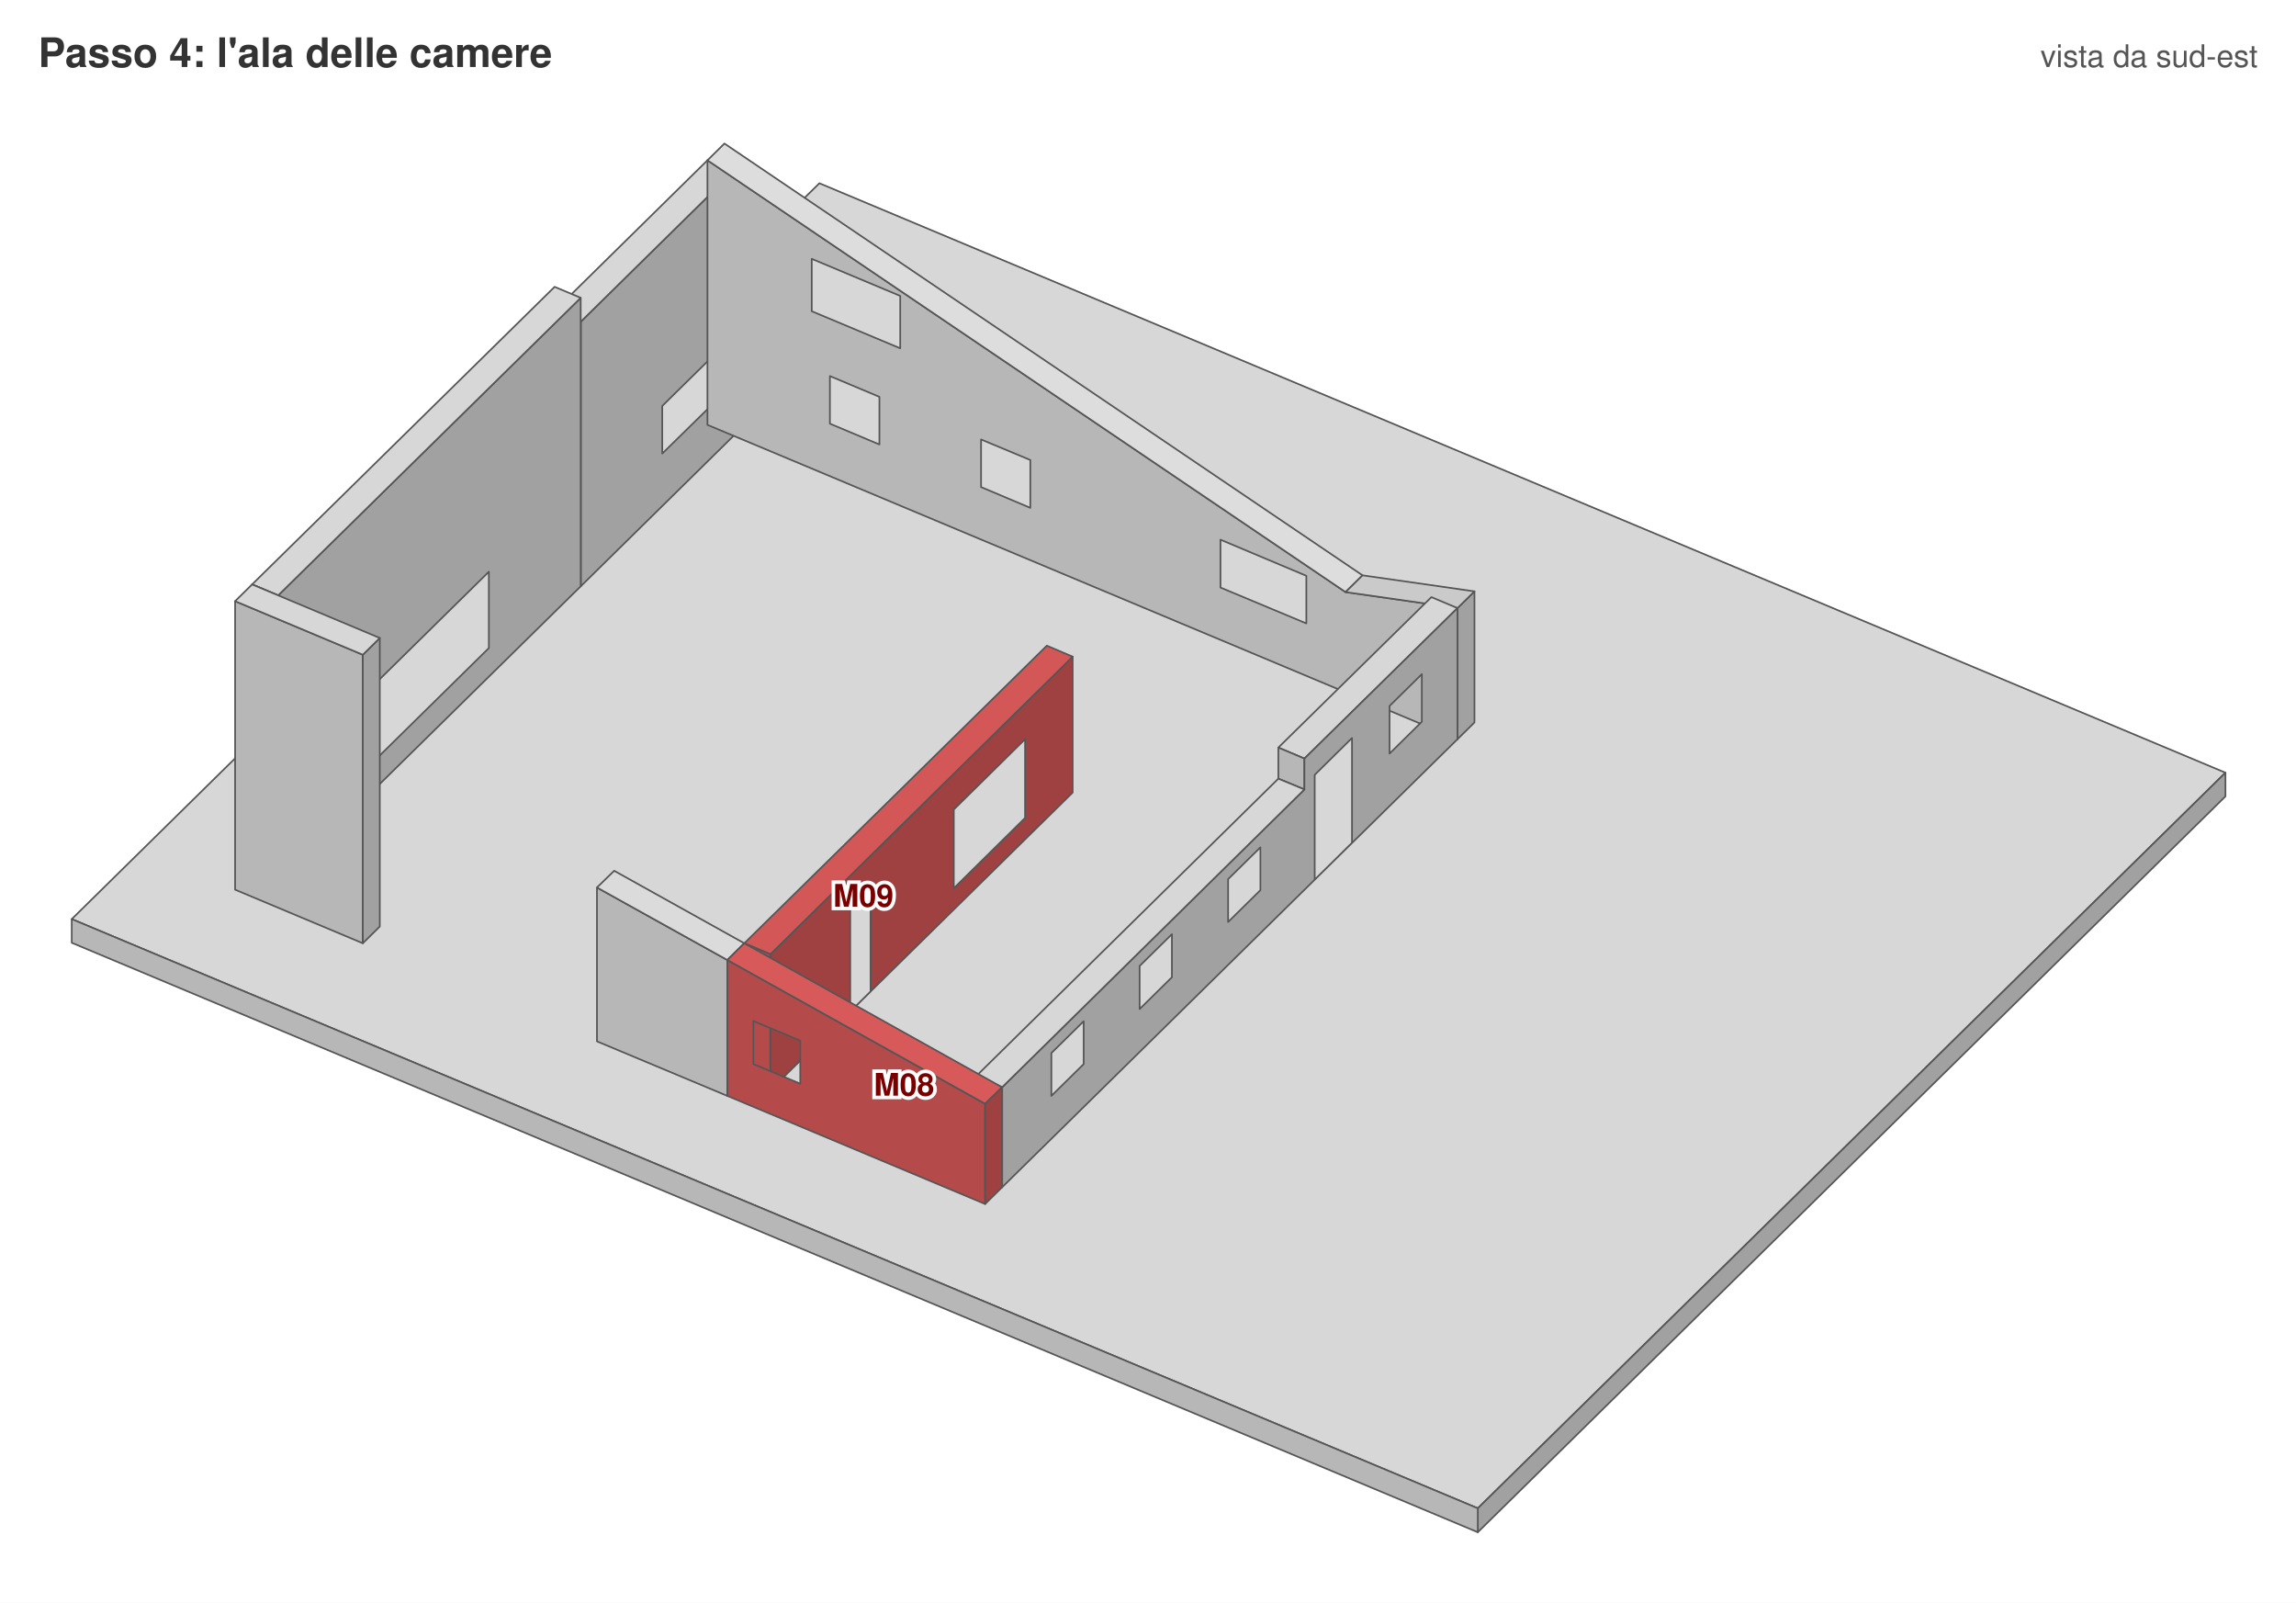
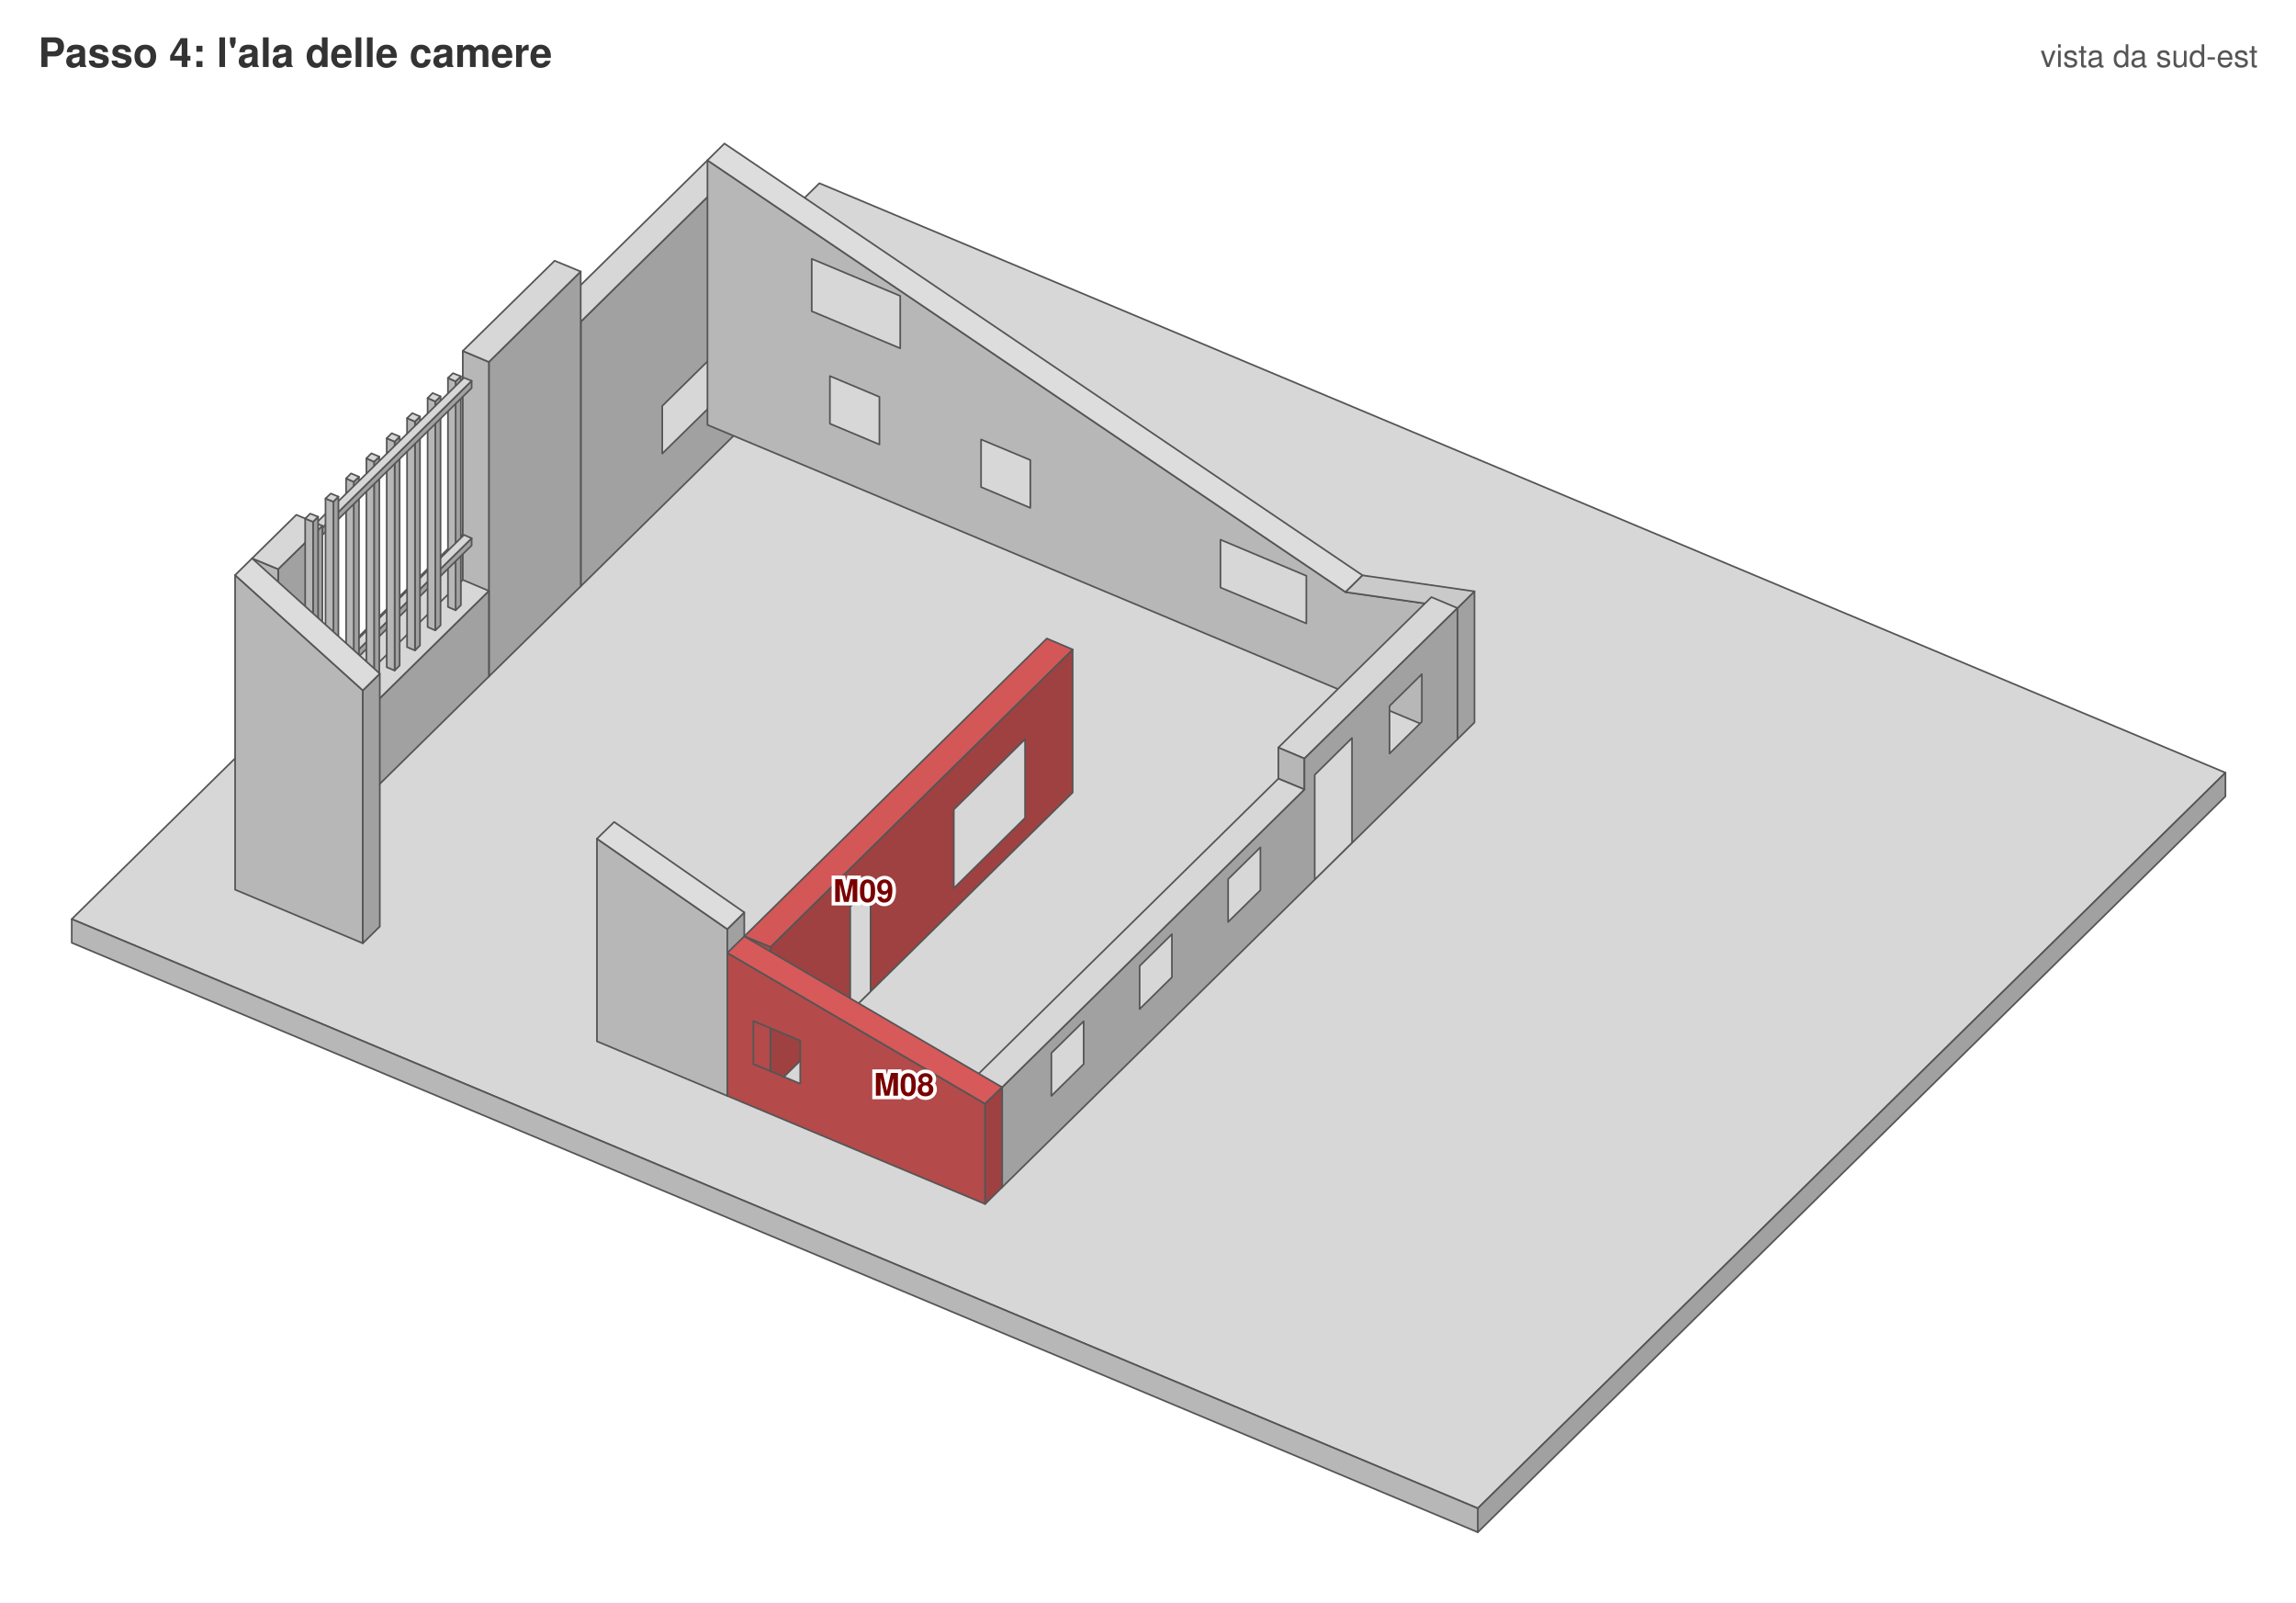
<svg xmlns="http://www.w3.org/2000/svg" viewBox="0 0 960 670" width="960" height="670">
  <rect width="100%" height="100%" fill="#ffffff" />
  <text x="16" y="28" font-family="Helvetica, Arial, sans-serif" font-size="17" font-weight="bold" fill="#333">Passo 4: l'ala delle camere</text>
  <path d="M 342.6 76.6 L 930.5 323.0 L 617.9 630.5 L 30.0 384.2 Z" fill="rgb(215,215,215)" fill-rule="evenodd" stroke="#555" stroke-width="0.7" stroke-linejoin="round" />
  <path d="M 930.5 332.9 L 617.9 640.5 L 617.9 630.5 L 930.5 323.0 Z" fill="rgb(161,161,161)" fill-rule="evenodd" stroke="#555" stroke-width="0.7" stroke-linejoin="round" />
  <path d="M 617.9 640.5 L 30.0 394.1 L 30.0 384.2 L 617.9 630.5 Z" fill="rgb(183,183,183)" fill-rule="evenodd" stroke="#555" stroke-width="0.7" stroke-linejoin="round" />
  <path d="M 306.7 182.2 L 242.8 245.1 L 242.8 134.5 L 306.7 71.6 Z M 303.2 163.8 L 276.9 189.6 L 276.9 169.7 L 303.2 143.8 Z" fill="rgb(161,161,161)" fill-rule="evenodd" stroke="#555" stroke-width="0.7" stroke-linejoin="round" />
  <path d="M 231.9 240.5 L 231.9 129.9 L 242.8 134.5 L 242.8 245.1 Z" fill="rgb(183,183,183)" fill-rule="evenodd" stroke="#555" stroke-width="0.7" stroke-linejoin="round" />
  <path d="M 231.9 129.9 L 295.8 67.0 L 306.7 71.6 L 242.8 134.5 Z" fill="rgb(215,215,215)" fill-rule="evenodd" stroke="#555" stroke-width="0.7" stroke-linejoin="round" />
  <path d="M 295.8 177.6 L 609.4 309.0 L 609.4 254.2 L 562.6 247.5 L 295.8 67.0 Z M 347.0 177.1 L 367.7 185.8 L 367.7 165.9 L 347.0 157.2 Z M 410.2 203.6 L 430.8 212.3 L 430.8 192.3 L 410.2 183.7 Z M 510.3 245.6 L 546.2 260.6 L 546.2 240.7 L 510.3 225.6 Z M 339.4 130.1 L 376.4 145.6 L 376.4 123.7 L 339.4 108.2 Z" fill="rgb(183,183,183)" fill-rule="evenodd" stroke="#555" stroke-width="0.7" stroke-linejoin="round" />
  <path d="M 569.7 240.5 L 302.9 60.0 L 295.8 67.0 L 562.6 247.5 Z" fill="rgb(221,221,221)" fill-rule="evenodd" stroke="#555" stroke-width="0.7" stroke-linejoin="round" />
  <path d="M 616.5 302.0 L 616.5 247.2 L 609.4 254.2 L 609.4 309.0 Z" fill="rgb(161,161,161)" fill-rule="evenodd" stroke="#555" stroke-width="0.7" stroke-linejoin="round" />
  <path d="M 616.5 247.2 L 569.7 240.5 L 562.6 247.5 L 609.4 254.2 Z" fill="rgb(202,202,202)" fill-rule="evenodd" stroke="#555" stroke-width="0.7" stroke-linejoin="round" />
-   <path d="M 242.8 245.1 L 116.3 369.5 L 116.3 248.9 L 242.8 124.5 Z M 204.4 270.9 L 134.8 339.4 L 134.8 307.5 L 204.4 239.0 Z" fill="rgb(161,161,161)" fill-rule="evenodd" stroke="#555" stroke-width="0.7" stroke-linejoin="round" />
-   <path d="M 105.4 244.3 L 231.9 119.9 L 242.8 124.5 L 116.3 248.9 Z" fill="rgb(215,215,215)" fill-rule="evenodd" stroke="#555" stroke-width="0.7" stroke-linejoin="round" />
-   <path d="M 105.4 364.9 L 105.4 244.3 L 116.3 248.9 L 116.3 369.5 Z" fill="rgb(183,183,183)" fill-rule="evenodd" stroke="#555" stroke-width="0.7" stroke-linejoin="round" />
-   <path d="M 448.5 331.3 L 322.1 455.7 L 322.1 398.9 L 448.5 274.5 Z M 428.6 341.9 L 398.8 371.3 L 398.8 338.4 L 428.6 309.0 Z M 364.0 414.5 L 355.5 422.9 L 355.5 379.0 L 364.0 370.6 Z" fill="rgb(159,65,65)" fill-rule="evenodd" stroke="#555" stroke-width="0.7" stroke-linejoin="round" />
-   <path d="M 311.2 394.3 L 437.7 269.9 L 448.5 274.5 L 322.1 398.9 Z" fill="rgb(211,87,87)" fill-rule="evenodd" stroke="#555" stroke-width="0.7" stroke-linejoin="round" />
-   <path d="M 311.2 451.2 L 311.2 394.3 L 322.1 398.9 L 322.1 455.7 Z" fill="rgb(180,74,74)" fill-rule="evenodd" stroke="#555" stroke-width="0.7" stroke-linejoin="round" />
+   <path d="M 242.8 245.1 L 204.4 282.8 L 204.4 151.3 L 242.8 113.5 Z" fill="rgb(161,161,161)" fill-rule="evenodd" stroke="#555" stroke-width="0.7" stroke-linejoin="round" />
+   <path d="M 193.5 278.3 L 193.5 146.7 L 204.4 151.3 L 204.4 282.8 Z" fill="rgb(183,183,183)" fill-rule="evenodd" stroke="#555" stroke-width="0.7" stroke-linejoin="round" />
+   <path d="M 193.5 146.7 L 231.9 109.0 L 242.8 113.5 L 204.4 151.3 Z" fill="rgb(215,215,215)" fill-rule="evenodd" stroke="#555" stroke-width="0.7" stroke-linejoin="round" />
+   <path d="M 204.4 282.8 L 134.8 351.3 L 134.8 315.5 L 204.4 247.0 Z" fill="rgb(161,161,161)" fill-rule="evenodd" stroke="#555" stroke-width="0.7" stroke-linejoin="round" />
+   <path d="M 123.9 310.9 L 193.5 242.4 L 204.4 247.0 L 134.8 315.5 Z" fill="rgb(215,215,215)" fill-rule="evenodd" stroke="#555" stroke-width="0.7" stroke-linejoin="round" />
+   <path d="M 123.9 346.8 L 123.9 310.9 L 134.8 315.5 L 134.8 351.3 Z" fill="rgb(183,183,183)" fill-rule="evenodd" stroke="#555" stroke-width="0.7" stroke-linejoin="round" />
+   <path d="M 192.7 253.0 L 190.5 255.1 L 190.5 159.4 L 192.7 157.3 Z" fill="rgb(161,161,161)" fill-rule="evenodd" stroke="#555" stroke-width="0.7" stroke-linejoin="round" />
+   <path d="M 187.3 253.7 L 187.3 158.0 L 190.5 159.4 L 190.5 255.1 Z" fill="rgb(183,183,183)" fill-rule="evenodd" stroke="#555" stroke-width="0.7" stroke-linejoin="round" />
+   <path d="M 187.3 158.0 L 189.4 156.0 L 192.7 157.3 L 190.5 159.4 Z" fill="rgb(215,215,215)" fill-rule="evenodd" stroke="#555" stroke-width="0.7" stroke-linejoin="round" />
+   <path d="M 197.2 228.0 L 127.6 296.5 L 127.6 293.5 L 197.2 225.0 Z" fill="rgb(161,161,161)" fill-rule="evenodd" stroke="#555" stroke-width="0.7" stroke-linejoin="round" />
+   <path d="M 124.3 292.1 L 194.0 223.6 L 197.2 225.0 L 127.6 293.5 Z" fill="rgb(215,215,215)" fill-rule="evenodd" stroke="#555" stroke-width="0.7" stroke-linejoin="round" />
+   <path d="M 124.3 295.1 L 124.3 292.1 L 127.6 293.5 L 127.6 296.5 Z" fill="rgb(183,183,183)" fill-rule="evenodd" stroke="#555" stroke-width="0.7" stroke-linejoin="round" />
+   <path d="M 184.2 261.4 L 182.0 263.5 L 182.0 167.8 L 184.2 165.7 Z" fill="rgb(161,161,161)" fill-rule="evenodd" stroke="#555" stroke-width="0.7" stroke-linejoin="round" />
+   <path d="M 178.8 262.1 L 178.8 166.4 L 182.0 167.8 L 182.0 263.5 Z" fill="rgb(183,183,183)" fill-rule="evenodd" stroke="#555" stroke-width="0.7" stroke-linejoin="round" />
+   <path d="M 178.8 166.4 L 180.9 164.3 L 184.2 165.7 L 182.0 167.8 Z" fill="rgb(215,215,215)" fill-rule="evenodd" stroke="#555" stroke-width="0.7" stroke-linejoin="round" />
+   <path d="M 175.6 269.8 L 173.5 271.9 L 173.5 176.2 L 175.6 174.1 Z" fill="rgb(161,161,161)" fill-rule="evenodd" stroke="#555" stroke-width="0.7" stroke-linejoin="round" />
+   <path d="M 170.2 270.5 L 170.2 174.8 L 173.5 176.2 L 173.5 271.9 Z" fill="rgb(183,183,183)" fill-rule="evenodd" stroke="#555" stroke-width="0.7" stroke-linejoin="round" />
+   <path d="M 170.2 174.8 L 172.4 172.7 L 175.6 174.1 L 173.5 176.2 Z" fill="rgb(215,215,215)" fill-rule="evenodd" stroke="#555" stroke-width="0.7" stroke-linejoin="round" />
+   <path d="M 167.1 278.2 L 165.0 280.3 L 165.0 184.6 L 167.1 182.5 Z" fill="rgb(161,161,161)" fill-rule="evenodd" stroke="#555" stroke-width="0.7" stroke-linejoin="round" />
+   <path d="M 161.7 278.9 L 161.7 183.2 L 165.0 184.6 L 165.0 280.3 Z" fill="rgb(183,183,183)" fill-rule="evenodd" stroke="#555" stroke-width="0.7" stroke-linejoin="round" />
+   <path d="M 161.7 183.2 L 163.8 181.1 L 167.1 182.5 L 165.0 184.6 Z" fill="rgb(215,215,215)" fill-rule="evenodd" stroke="#555" stroke-width="0.7" stroke-linejoin="round" />
+   <path d="M 158.6 286.5 L 156.4 288.6 L 156.4 193.0 L 158.6 190.9 Z" fill="rgb(161,161,161)" fill-rule="evenodd" stroke="#555" stroke-width="0.7" stroke-linejoin="round" />
+   <path d="M 153.2 287.3 L 153.2 191.6 L 156.4 193.0 L 156.4 288.6 Z" fill="rgb(183,183,183)" fill-rule="evenodd" stroke="#555" stroke-width="0.7" stroke-linejoin="round" />
+   <path d="M 153.2 191.6 L 155.3 189.5 L 158.6 190.9 L 156.4 193.0 Z" fill="rgb(215,215,215)" fill-rule="evenodd" stroke="#555" stroke-width="0.7" stroke-linejoin="round" />
+   <path d="M 150.1 294.9 L 147.9 297.0 L 147.9 201.4 L 150.1 199.3 Z" fill="rgb(161,161,161)" fill-rule="evenodd" stroke="#555" stroke-width="0.7" stroke-linejoin="round" />
+   <path d="M 144.7 295.7 L 144.7 200.0 L 147.9 201.4 L 147.9 297.0 Z" fill="rgb(183,183,183)" fill-rule="evenodd" stroke="#555" stroke-width="0.7" stroke-linejoin="round" />
+   <path d="M 144.7 200.0 L 146.8 197.9 L 150.1 199.3 L 147.9 201.4 Z" fill="rgb(215,215,215)" fill-rule="evenodd" stroke="#555" stroke-width="0.7" stroke-linejoin="round" />
+   <path d="M 197.2 162.2 L 127.6 230.7 L 127.6 227.7 L 197.2 159.2 Z" fill="rgb(161,161,161)" fill-rule="evenodd" stroke="#555" stroke-width="0.7" stroke-linejoin="round" />
+   <path d="M 124.3 226.4 L 194.0 157.9 L 197.2 159.2 L 127.6 227.7 Z" fill="rgb(215,215,215)" fill-rule="evenodd" stroke="#555" stroke-width="0.7" stroke-linejoin="round" />
+   <path d="M 124.3 229.3 L 124.3 226.4 L 127.6 227.7 L 127.6 230.7 Z" fill="rgb(183,183,183)" fill-rule="evenodd" stroke="#555" stroke-width="0.7" stroke-linejoin="round" />
+   <path d="M 141.5 303.3 L 139.4 305.4 L 139.4 209.7 L 141.5 207.6 Z" fill="rgb(161,161,161)" fill-rule="evenodd" stroke="#555" stroke-width="0.7" stroke-linejoin="round" />
+   <path d="M 136.1 304.1 L 136.1 208.4 L 139.4 209.7 L 139.4 305.4 Z" fill="rgb(183,183,183)" fill-rule="evenodd" stroke="#555" stroke-width="0.7" stroke-linejoin="round" />
+   <path d="M 136.1 208.4 L 138.3 206.3 L 141.5 207.6 L 139.4 209.7 Z" fill="rgb(215,215,215)" fill-rule="evenodd" stroke="#555" stroke-width="0.7" stroke-linejoin="round" />
+   <path d="M 134.8 351.3 L 116.3 369.5 L 116.3 237.9 L 134.8 219.8 Z" fill="rgb(161,161,161)" fill-rule="evenodd" stroke="#555" stroke-width="0.7" stroke-linejoin="round" />
+   <path d="M 105.4 364.9 L 105.4 233.4 L 116.3 237.9 L 116.3 369.5 Z" fill="rgb(183,183,183)" fill-rule="evenodd" stroke="#555" stroke-width="0.7" stroke-linejoin="round" />
+   <path d="M 105.4 233.4 L 123.9 215.2 L 134.8 219.8 L 116.3 237.9 Z" fill="rgb(215,215,215)" fill-rule="evenodd" stroke="#555" stroke-width="0.7" stroke-linejoin="round" />
+   <path d="M 133.0 311.7 L 130.9 313.8 L 130.9 218.1 L 133.0 216.0 Z" fill="rgb(161,161,161)" fill-rule="evenodd" stroke="#555" stroke-width="0.7" stroke-linejoin="round" />
+   <path d="M 127.6 312.4 L 127.6 216.8 L 130.9 218.1 L 130.9 313.8 Z" fill="rgb(183,183,183)" fill-rule="evenodd" stroke="#555" stroke-width="0.7" stroke-linejoin="round" />
+   <path d="M 127.6 216.8 L 129.7 214.7 L 133.0 216.0 L 130.9 218.1 Z" fill="rgb(215,215,215)" fill-rule="evenodd" stroke="#555" stroke-width="0.7" stroke-linejoin="round" />
+   <path d="M 448.5 331.3 L 322.1 455.7 L 322.1 395.9 L 448.5 271.5 Z M 428.6 341.9 L 398.8 371.3 L 398.8 338.4 L 428.6 309.0 Z M 364.0 414.5 L 355.5 422.9 L 355.5 379.0 L 364.0 370.6 Z" fill="rgb(159,65,65)" fill-rule="evenodd" stroke="#555" stroke-width="0.7" stroke-linejoin="round" />
+   <path d="M 311.2 391.4 L 437.7 266.9 L 448.5 271.5 L 322.1 395.9 Z" fill="rgb(211,87,87)" fill-rule="evenodd" stroke="#555" stroke-width="0.7" stroke-linejoin="round" />
+   <path d="M 311.2 451.2 L 311.2 391.4 L 322.1 395.9 L 322.1 455.7 Z" fill="rgb(180,74,74)" fill-rule="evenodd" stroke="#555" stroke-width="0.7" stroke-linejoin="round" />
  <path d="M 534.5 312.5 L 598.5 249.6 L 609.4 254.2 L 545.4 317.1 Z" fill="rgb(215,215,215)" fill-rule="evenodd" stroke="#555" stroke-width="0.7" stroke-linejoin="round" />
  <path d="M 534.5 325.5 L 534.5 312.5 L 545.4 317.1 L 545.4 330.0 Z" fill="rgb(183,183,183)" fill-rule="evenodd" stroke="#555" stroke-width="0.7" stroke-linejoin="round" />
  <path d="M 609.4 309.0 L 419.0 496.3 L 419.0 454.5 L 545.4 330.0 L 545.4 317.1 L 609.4 254.2 Z M 594.5 301.7 L 581.0 315.0 L 581.0 295.1 L 594.5 281.8 Z M 565.3 352.3 L 549.7 367.7 L 549.7 323.9 L 565.3 308.5 Z M 527.0 372.1 L 513.5 385.4 L 513.5 367.5 L 527.0 354.2 Z M 490.0 408.5 L 476.5 421.8 L 476.5 403.8 L 490.0 390.5 Z M 453.1 444.8 L 439.6 458.1 L 439.6 440.2 L 453.1 426.9 Z" fill="rgb(161,161,161)" fill-rule="evenodd" stroke="#555" stroke-width="0.7" stroke-linejoin="round" />
  <path d="M 408.1 449.9 L 534.5 325.5 L 545.4 330.0 L 419.0 454.5 Z" fill="rgb(215,215,215)" fill-rule="evenodd" stroke="#555" stroke-width="0.7" stroke-linejoin="round" />
  <path d="M 408.1 491.8 L 408.1 449.9 L 419.0 454.5 L 419.0 496.3 Z" fill="rgb(183,183,183)" fill-rule="evenodd" stroke="#555" stroke-width="0.7" stroke-linejoin="round" />
-   <path d="M 98.3 371.9 L 151.7 394.3 L 151.7 273.7 L 98.3 251.3 Z" fill="rgb(183,183,183)" fill-rule="evenodd" stroke="#555" stroke-width="0.7" stroke-linejoin="round" />
-   <path d="M 158.8 387.3 L 158.8 266.7 L 151.7 273.7 L 151.7 394.3 Z" fill="rgb(161,161,161)" fill-rule="evenodd" stroke="#555" stroke-width="0.7" stroke-linejoin="round" />
-   <path d="M 158.8 266.7 L 105.4 244.3 L 98.3 251.3 L 151.7 273.7 Z" fill="rgb(215,215,215)" fill-rule="evenodd" stroke="#555" stroke-width="0.7" stroke-linejoin="round" />
-   <path d="M 249.6 435.3 L 304.1 458.1 L 304.1 401.3 L 249.6 371.0 Z" fill="rgb(183,183,183)" fill-rule="evenodd" stroke="#555" stroke-width="0.7" stroke-linejoin="round" />
-   <path d="M 311.2 451.2 L 311.2 394.3 L 304.1 401.3 L 304.1 458.1 Z" fill="rgb(161,161,161)" fill-rule="evenodd" stroke="#555" stroke-width="0.7" stroke-linejoin="round" />
-   <path d="M 311.2 394.3 L 256.8 364.0 L 249.6 371.0 L 304.1 401.3 Z" fill="rgb(219,219,219)" fill-rule="evenodd" stroke="#555" stroke-width="0.7" stroke-linejoin="round" />
-   <path d="M 304.1 458.1 L 411.9 503.3 L 411.9 461.4 L 304.1 401.3 Z M 315.0 444.8 L 334.6 453.0 L 334.6 435.0 L 315.0 426.8 Z" fill="rgb(180,74,74)" fill-rule="evenodd" stroke="#555" stroke-width="0.7" stroke-linejoin="round" />
-   <path d="M 419.0 454.5 L 311.2 394.3 L 304.1 401.3 L 411.9 461.4 Z" fill="rgb(215,89,89)" fill-rule="evenodd" stroke="#555" stroke-width="0.7" stroke-linejoin="round" />
+   <path d="M 98.3 371.9 L 151.7 394.3 L 151.7 288.6 L 98.3 240.4 Z" fill="rgb(183,183,183)" fill-rule="evenodd" stroke="#555" stroke-width="0.7" stroke-linejoin="round" />
+   <path d="M 158.8 387.3 L 158.8 281.6 L 151.7 288.6 L 151.7 394.3 Z" fill="rgb(161,161,161)" fill-rule="evenodd" stroke="#555" stroke-width="0.7" stroke-linejoin="round" />
+   <path d="M 158.8 281.6 L 105.4 233.4 L 98.3 240.4 L 151.7 288.6 Z" fill="rgb(220,220,220)" fill-rule="evenodd" stroke="#555" stroke-width="0.7" stroke-linejoin="round" />
+   <path d="M 249.6 435.3 L 304.1 458.1 L 304.1 388.4 L 249.6 350.6 Z" fill="rgb(183,183,183)" fill-rule="evenodd" stroke="#555" stroke-width="0.7" stroke-linejoin="round" />
+   <path d="M 311.2 451.2 L 311.2 381.4 L 304.1 388.4 L 304.1 458.1 Z" fill="rgb(161,161,161)" fill-rule="evenodd" stroke="#555" stroke-width="0.7" stroke-linejoin="round" />
+   <path d="M 311.2 381.4 L 256.8 343.6 L 249.6 350.6 L 304.1 388.4 Z" fill="rgb(221,221,221)" fill-rule="evenodd" stroke="#555" stroke-width="0.7" stroke-linejoin="round" />
+   <path d="M 304.1 458.1 L 411.9 503.3 L 411.9 461.4 L 304.1 398.3 Z M 315.0 444.8 L 334.6 453.0 L 334.6 435.0 L 315.0 426.8 Z" fill="rgb(180,74,74)" fill-rule="evenodd" stroke="#555" stroke-width="0.7" stroke-linejoin="round" />
+   <path d="M 419.0 454.5 L 311.2 391.4 L 304.1 398.3 L 411.9 461.4 Z" fill="rgb(216,89,89)" fill-rule="evenodd" stroke="#555" stroke-width="0.7" stroke-linejoin="round" />
  <path d="M 419.0 496.3 L 419.0 454.5 L 411.9 461.4 L 411.9 503.3 Z" fill="rgb(159,65,65)" fill-rule="evenodd" stroke="#555" stroke-width="0.7" stroke-linejoin="round" />
-   <text x="361" y="379" font-family="Helvetica, Arial, sans-serif" font-size="13" font-weight="bold" fill="#7a0000" text-anchor="middle" stroke="#fff" stroke-width="3" paint-order="stroke">M09</text>
+   <text x="361" y="377" font-family="Helvetica, Arial, sans-serif" font-size="13" font-weight="bold" fill="#7a0000" text-anchor="middle" stroke="#fff" stroke-width="3" paint-order="stroke">M09</text>
  <text x="378" y="458" font-family="Helvetica, Arial, sans-serif" font-size="13" font-weight="bold" fill="#7a0000" text-anchor="middle" stroke="#fff" stroke-width="3" paint-order="stroke">M08</text>
  <text x="944" y="28" font-family="Helvetica, Arial, sans-serif" font-size="13" fill="#555" text-anchor="end">vista da sud-est</text>
</svg>
